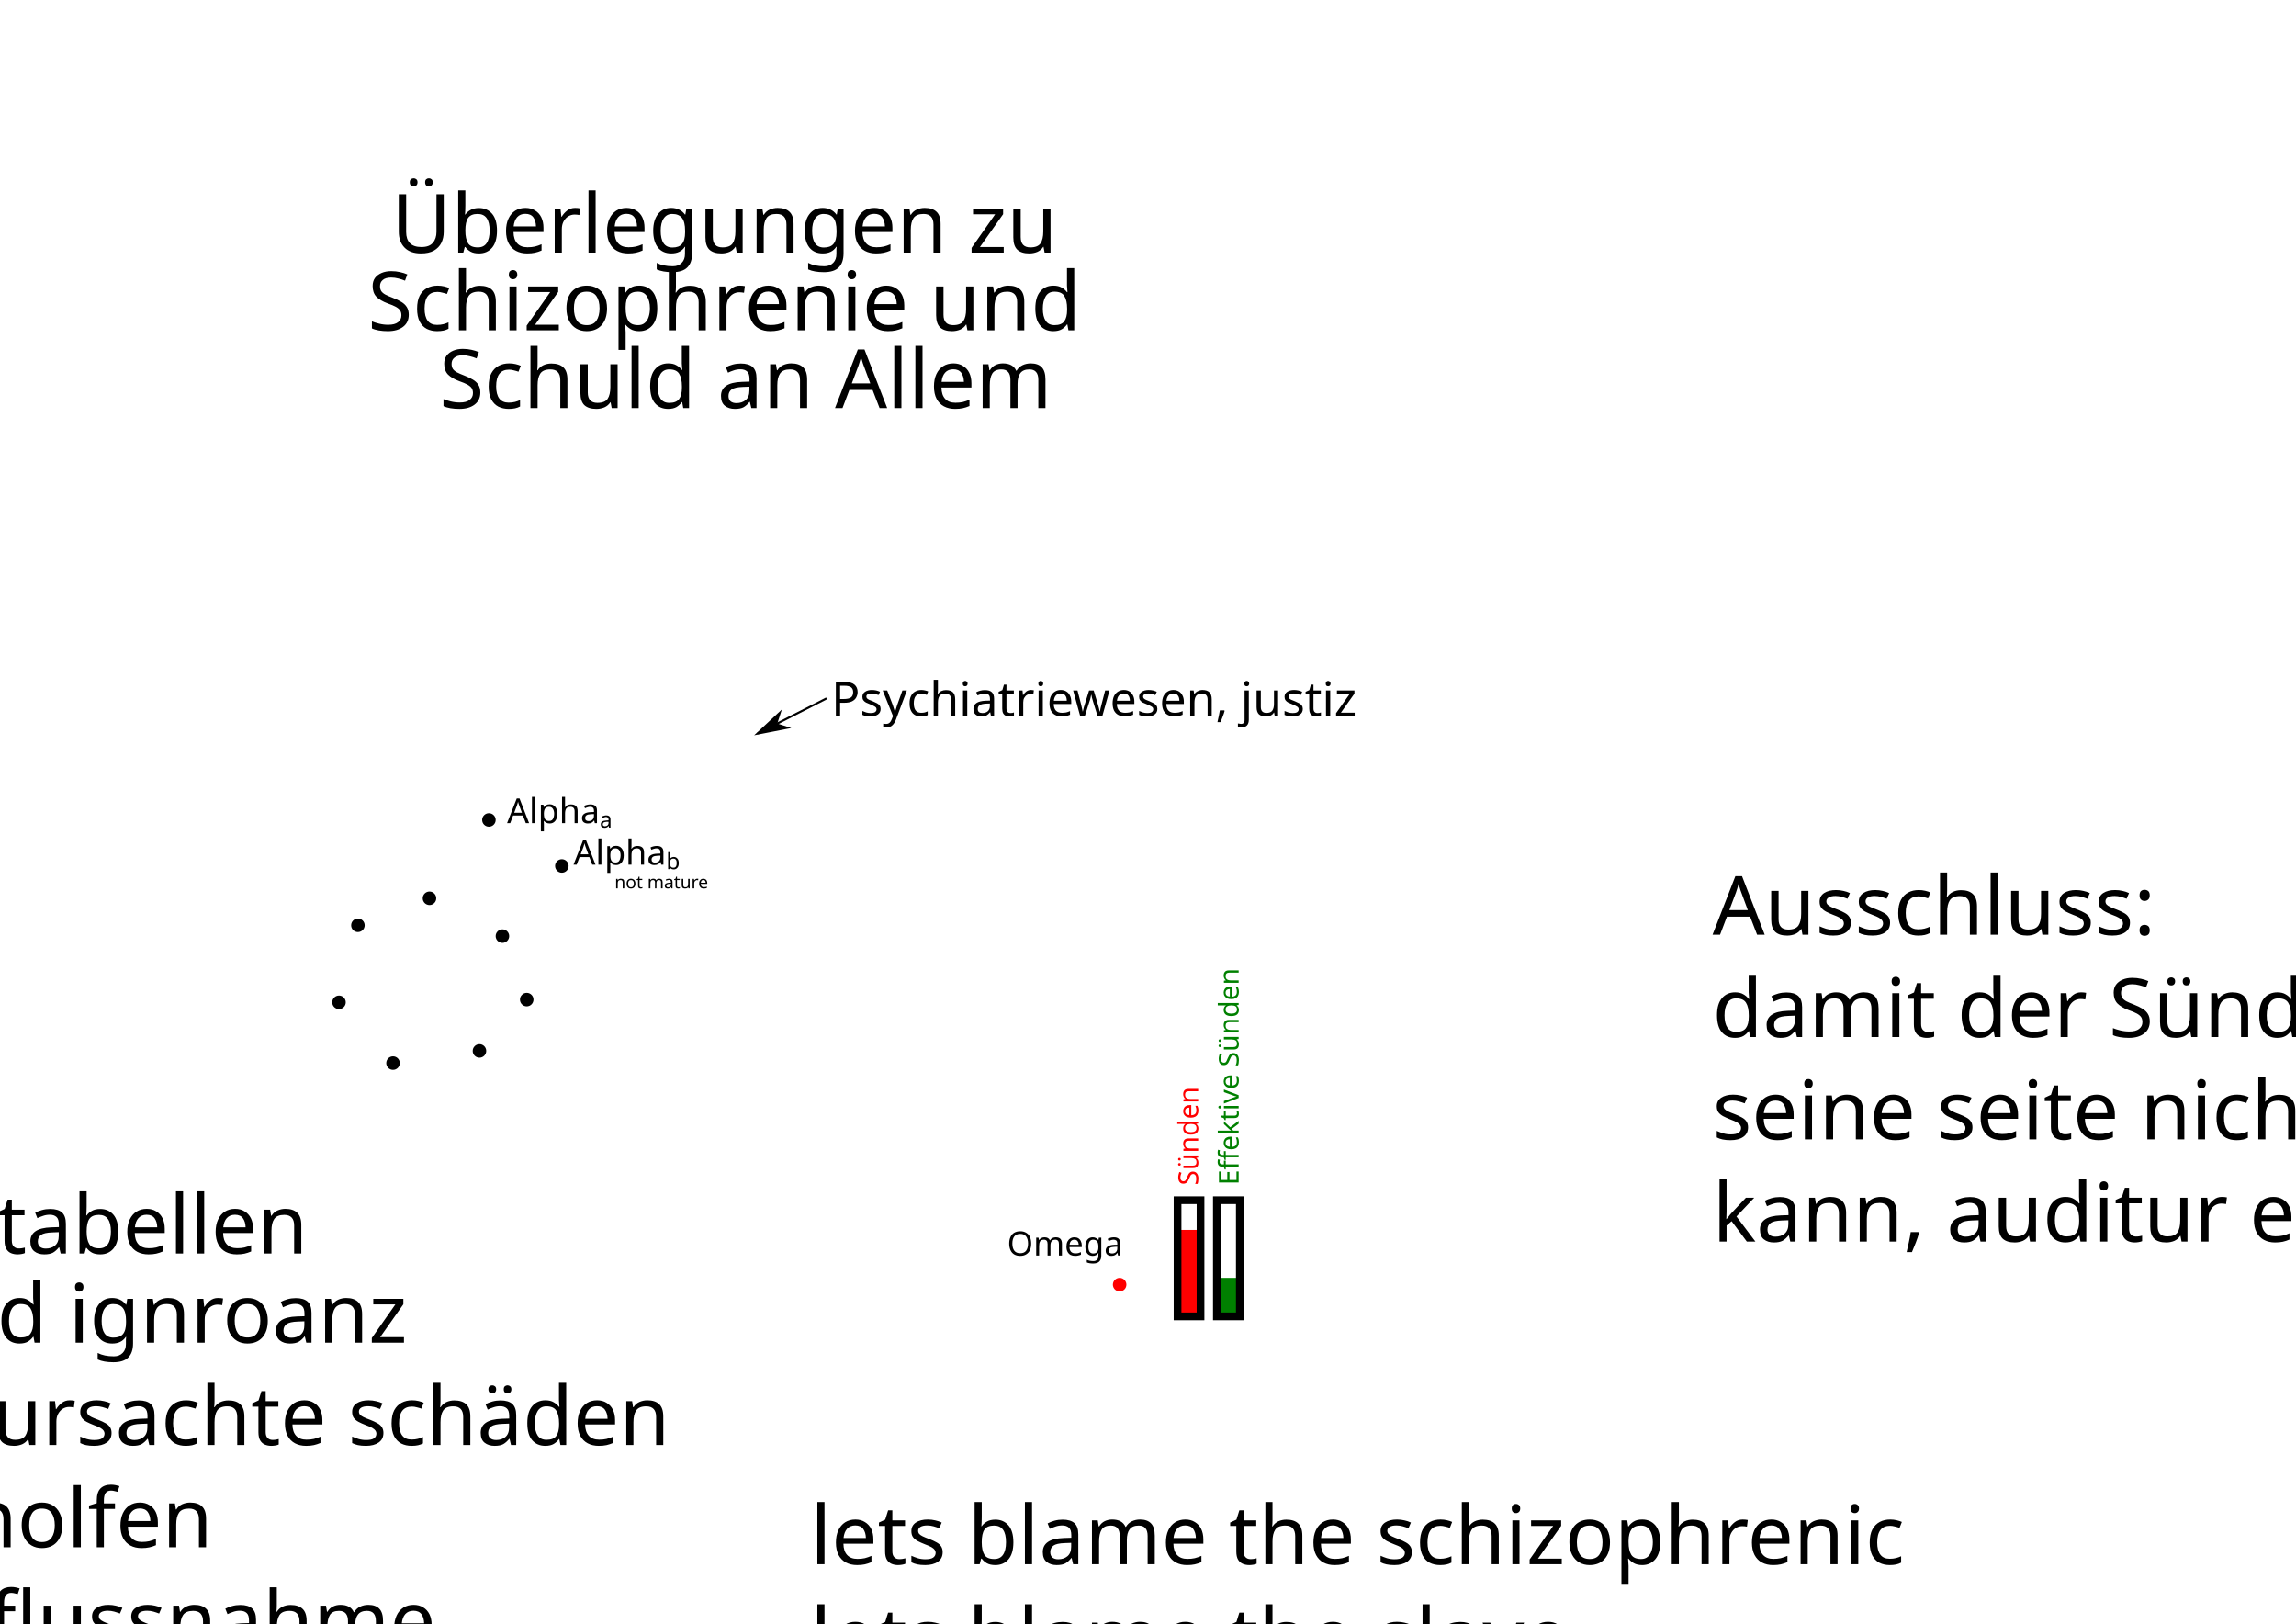
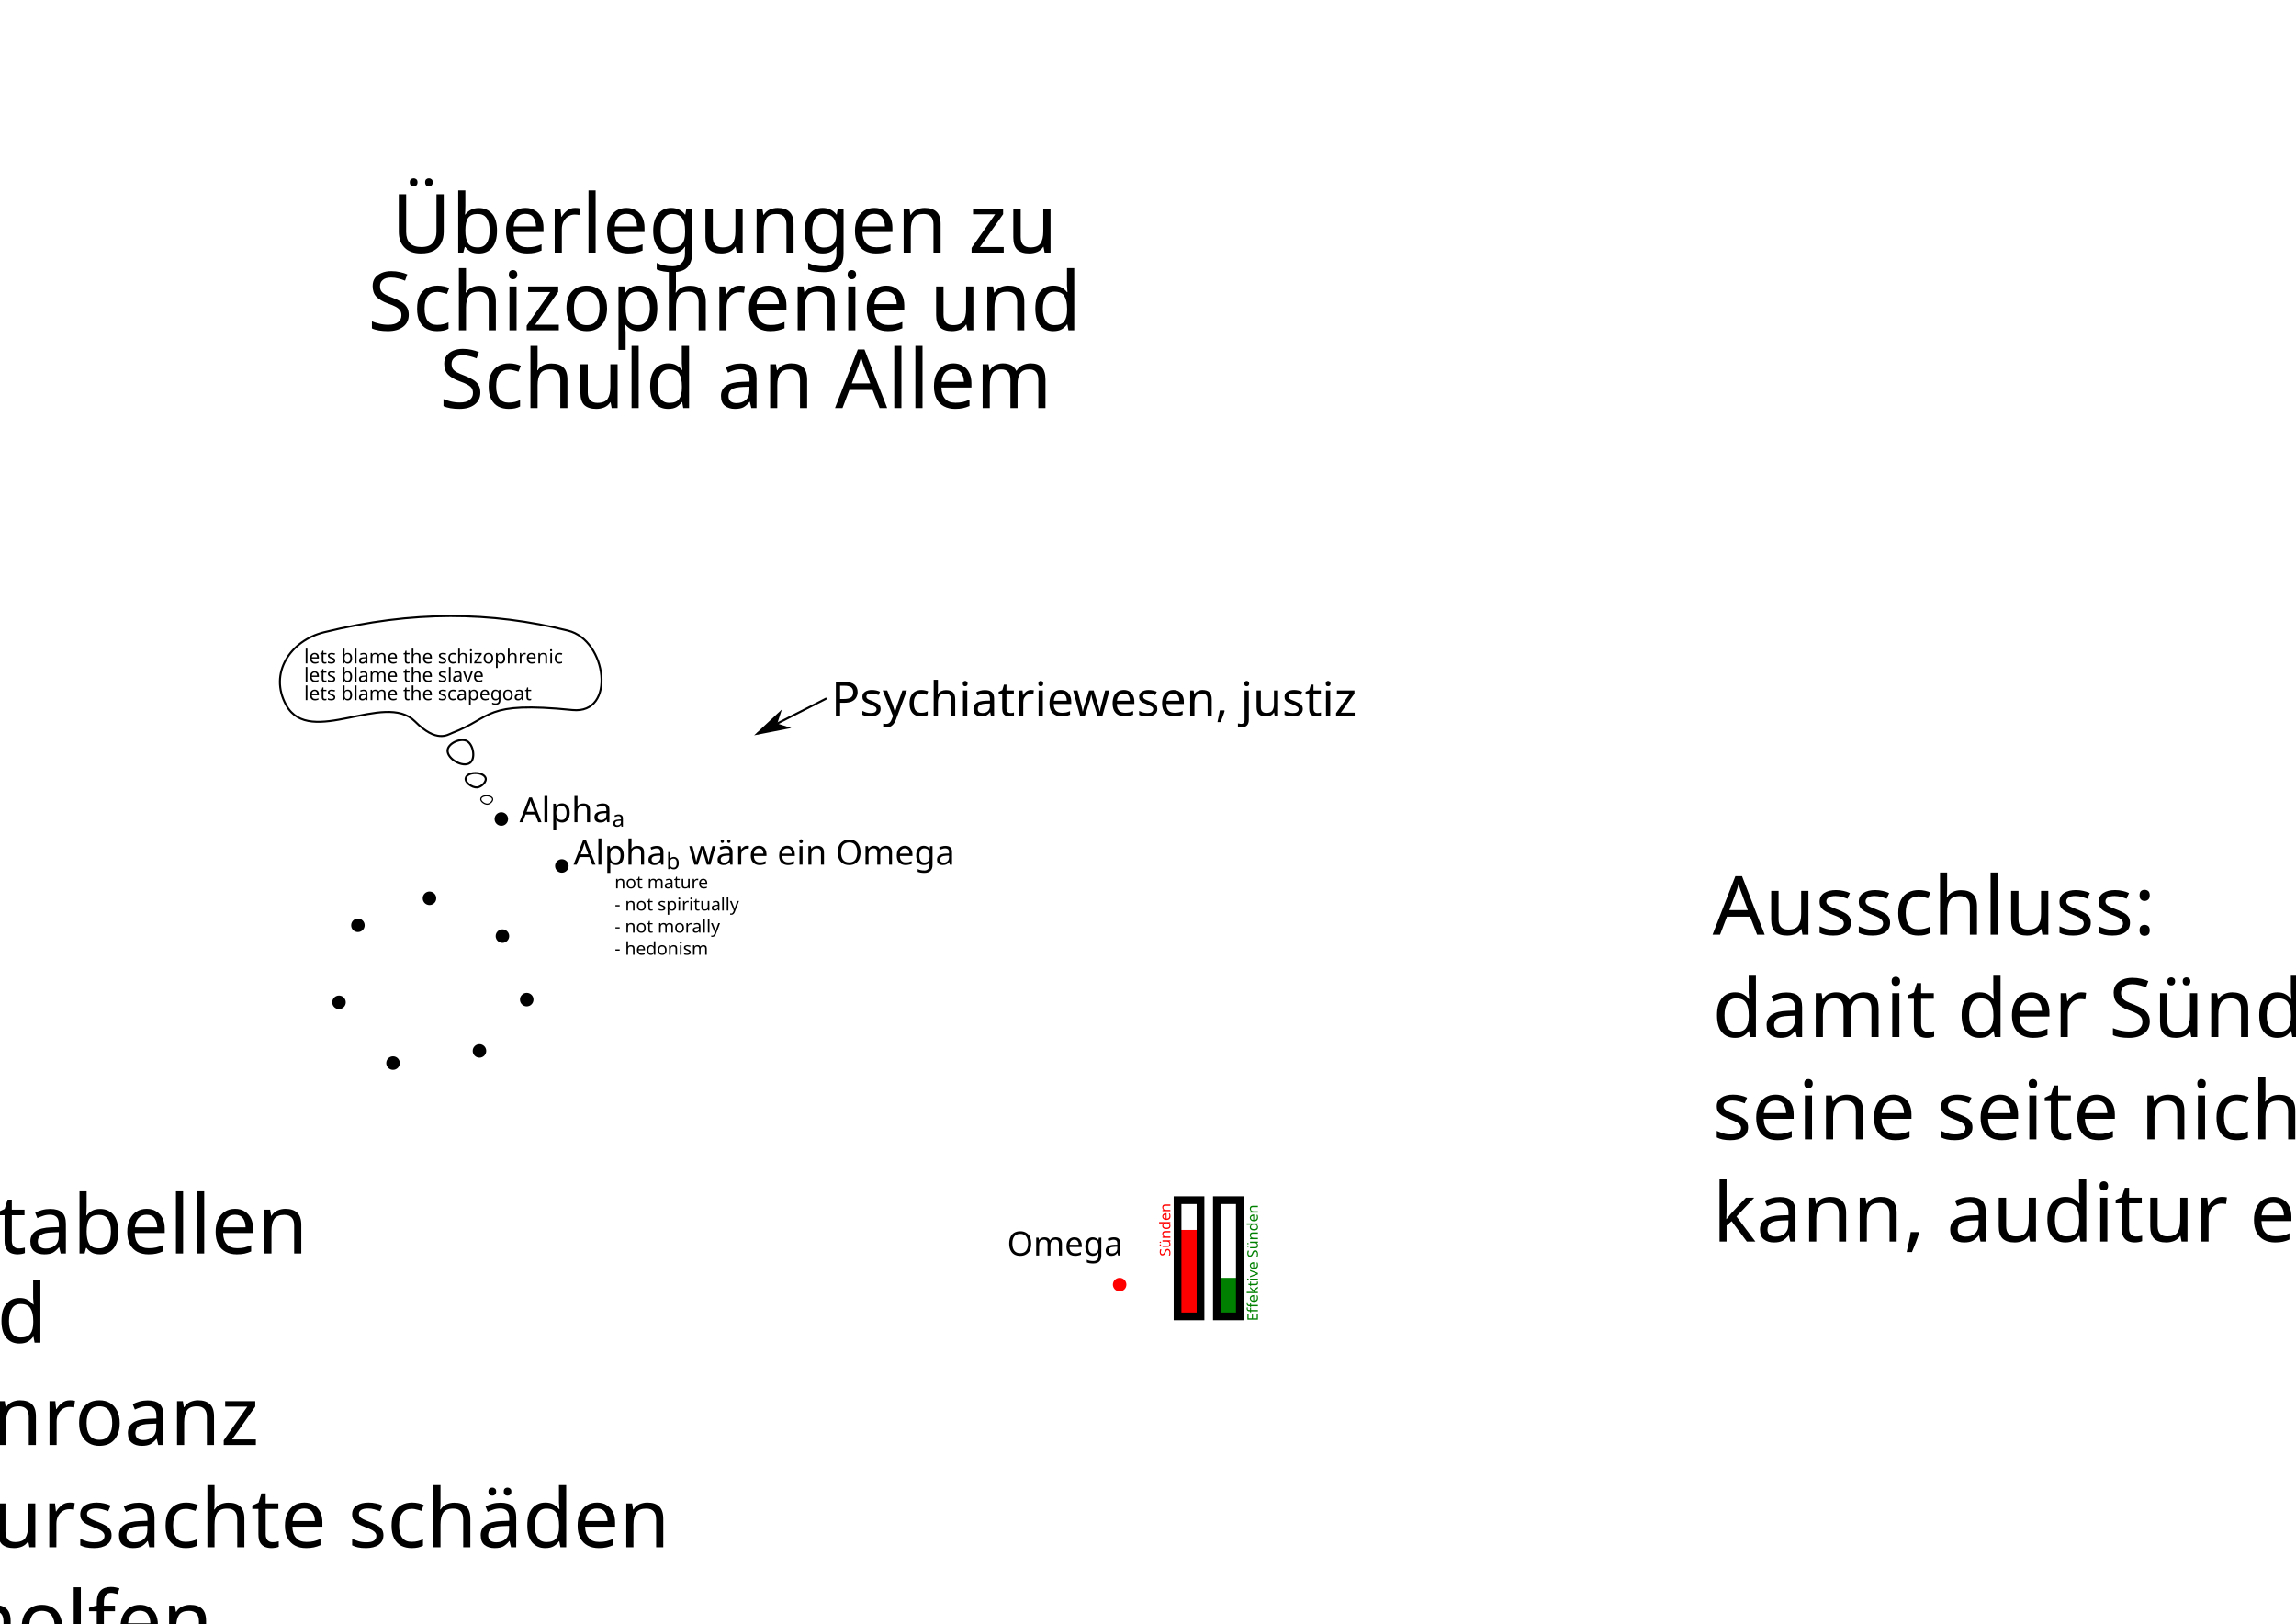
<svg xmlns="http://www.w3.org/2000/svg" width="297mm" height="210mm" viewBox="0 0 297 210" version="1.1" id="svg5">
  <defs id="defs2">
    <marker style="overflow:visible" id="Arrow1Lend" refX="0" refY="0" orient="auto">
      <path transform="matrix(-0.8,0,0,-0.8,-10,0)" style="fill:context-stroke;fill-rule:evenodd;stroke:context-stroke;stroke-width:1pt" d="M 0,0 5,-5 -12.5,0 5,5 Z" id="path21697" />
    </marker>
  </defs>
  <g id="layer1">
-     <circle style="fill:#000000;stroke-width:10" id="path846" cx="63.244" cy="106.046" r="0.874" />
+     <circle style="fill:#000000;stroke-width:10" id="path846" cx="64.849" cy="105.923" r="0.874" />
    <circle style="fill:#000000;stroke-width:10" id="path846-8" cx="46.297" cy="119.674" r="0.874" />
    <circle style="fill:#000000;stroke-width:10" id="path846-5" cx="43.851" cy="129.632" r="0.874" />
    <circle style="fill:#000000;stroke-width:10" id="path846-6" cx="50.839" cy="137.494" r="0.874" />
    <circle style="fill:#000000;stroke-width:10" id="path846-7" cx="62.021" cy="135.921" r="0.874" />
    <circle style="fill:#000000;stroke-width:10" id="path846-3" cx="68.135" cy="129.282" r="0.874" />
    <circle style="fill:#000000;stroke-width:10" id="path846-3-9" cx="55.556" cy="116.179" r="0.874" />
    <circle style="fill:#000000;stroke-width:10" id="path846-3-1" cx="64.991" cy="121.071" r="0.874" />
    <circle style="fill:#000000;stroke-width:10" id="path846-79" cx="72.678" cy="111.997" r="0.874" />
    <circle style="fill:#ff0000;stroke-width:10" id="path846-79-0" cx="144.831" cy="166.145" r="0.874" />
    <text xml:space="preserve" style="font-style:normal;font-weight:normal;font-size:10.583px;line-height:0.95;font-family:sans-serif;fill:#000000;fill-opacity:1;stroke:none;stroke-width:0.265" x="103.341" y="32.67" id="text1897">
      <tspan id="tspan1895" style="text-align:center;text-anchor:middle;stroke-width:0.265" x="103.341" y="32.67">Überlegungen zu</tspan>
      <tspan style="text-align:center;text-anchor:middle;stroke-width:0.265" x="103.341" y="42.724" id="tspan1899">Schizophrenie und</tspan>
      <tspan style="text-align:center;text-anchor:middle;stroke-width:0.265" x="103.341" y="52.778" id="tspan6833">Schuld an Allem</tspan>
    </text>
-     <text xml:space="preserve" style="font-style:normal;font-weight:normal;font-size:4.454px;line-height:1.25;font-family:sans-serif;fill:#000000;fill-opacity:1;stroke:none;stroke-width:0.111" x="65.593" y="106.456" id="text8878">
-       <tspan id="tspan8876" style="stroke-width:0.111" x="65.593" y="106.456">Alpha<tspan style="font-size:2.895px;baseline-shift:sub;stroke-width:0.111" id="tspan52353">a</tspan>
+     <text xml:space="preserve" style="font-style:normal;font-weight:normal;font-size:4.454px;line-height:1.25;font-family:sans-serif;fill:#000000;fill-opacity:1;stroke:none;stroke-width:0.111" x="67.199" y="106.332" id="text8878">
+       <tspan id="tspan8876" style="stroke-width:0.111" x="67.199" y="106.332">Alpha<tspan style="font-size:2.895px;baseline-shift:sub;stroke-width:0.111" id="tspan52353">a</tspan>
      </tspan>
    </text>
    <text xml:space="preserve" style="font-style:normal;font-weight:normal;font-size:4.454px;line-height:1.25;font-family:sans-serif;fill:#000000;fill-opacity:1;stroke:none;stroke-width:0.111" x="74.189" y="111.831" id="text8878-7">
-       <tspan id="tspan8876-4" style="stroke-width:0.111" x="74.189" y="111.831">Alpha<tspan style="font-size:2.895px;baseline-shift:sub;stroke-width:0.111" id="tspan48859">b</tspan>
-       </tspan>
+       <tspan id="tspan8876-4" style="stroke-width:0.111" x="74.189" y="111.831">Alpha<tspan style="font-size:65%;baseline-shift:sub" id="tspan124686">b</tspan> wäre ein Omega</tspan>
    </text>
    <text xml:space="preserve" style="font-style:normal;font-weight:normal;font-size:4.332px;line-height:1.25;font-family:sans-serif;fill:#000000;fill-opacity:1;stroke:none;stroke-width:0.108" x="130.281" y="162.379" id="text13382">
      <tspan id="tspan13380" style="stroke-width:0.108" x="130.281" y="162.379">Omega</tspan>
    </text>
-     <g id="g41766">
-       <g id="g31382" transform="translate(35.0957,36.25149)">
-         <rect style="fill:#ff0000;stroke-width:8.627" id="rect7339" width="2.97" height="11.181" x="117.228" y="122.818" />
-         <rect style="fill:none;stroke:#000000;stroke-width:1;stroke-miterlimit:4;stroke-dasharray:none" id="rect7460" width="2.97" height="15.025" x="117.228" y="118.975" />
-       </g>
-       <g id="g31378" transform="translate(25.50706,34.59177)">
-         <rect style="fill:#008000;stroke-width:5.757" id="rect7339-1" width="2.97" height="4.979" x="131.903" y="130.68" />
-         <rect style="fill:none;stroke:#000000;stroke-width:1;stroke-miterlimit:4;stroke-dasharray:none" id="rect7460-2" width="2.97" height="15.025" x="131.903" y="120.634" />
-       </g>
-       <text xml:space="preserve" style="font-style:normal;font-weight:normal;font-size:3.565px;line-height:0.85;font-family:sans-serif;fill:#000000;fill-opacity:1;stroke:none;stroke-width:0.089" x="-153.307" y="154.989" id="text14610" transform="rotate(-90)">
-         <tspan style="fill:#ff0000;stroke-width:0.089" x="-153.307" y="154.989" id="tspan14612">Sünden</tspan>
-       </text>
-       <text xml:space="preserve" style="font-style:normal;font-weight:normal;font-size:3.565px;line-height:0.85;font-family:sans-serif;fill:#000000;fill-opacity:1;stroke:none;stroke-width:0.089" x="-153.28" y="160.226" id="text14610-4" transform="rotate(-90)">
-         <tspan style="fill:#008000;stroke-width:0.089" x="-153.28" y="160.226" id="tspan14612-0">Effektive Sünden</tspan>
-       </text>
+     <g id="g31382" transform="translate(35.0957,36.25149)">
+       <rect style="fill:#ff0000;stroke-width:8.627" id="rect7339" width="2.97" height="11.181" x="117.228" y="122.818" />
+       <rect style="fill:none;stroke:#000000;stroke-width:1;stroke-miterlimit:4;stroke-dasharray:none" id="rect7460" width="2.97" height="15.025" x="117.228" y="118.975" />
    </g>
+     <g id="g31378" transform="translate(25.50706,34.59177)">
+       <rect style="fill:#008000;stroke-width:5.757" id="rect7339-1" width="2.97" height="4.979" x="131.903" y="130.68" />
+       <rect style="fill:none;stroke:#000000;stroke-width:1;stroke-miterlimit:4;stroke-dasharray:none" id="rect7460-2" width="2.97" height="15.025" x="131.903" y="120.634" />
+     </g>
+     <text xml:space="preserve" style="font-style:normal;font-weight:normal;font-size:1.913px;line-height:0.85;font-family:sans-serif;fill:#000000;fill-opacity:1;stroke:none;stroke-width:0.048" x="-162.481" y="151.387" id="text14610" transform="rotate(-90)">
+       <tspan style="fill:#ff0000;stroke-width:0.048" x="-162.481" y="151.387" id="tspan14612">Sünden</tspan>
+     </text>
+     <text xml:space="preserve" style="font-style:normal;font-weight:normal;font-size:1.913px;line-height:0.85;font-family:sans-serif;fill:#000000;fill-opacity:1;stroke:none;stroke-width:0.048" x="-170.867" y="162.721" id="text14610-4" transform="rotate(-90)">
+       <tspan style="fill:#008000;stroke-width:0.048" x="-170.867" y="162.721" id="tspan14612-0">Effektive Sünden</tspan>
+     </text>
    <text xml:space="preserve" style="font-style:normal;font-weight:normal;font-size:6.138px;line-height:1.25;font-family:sans-serif;fill:#000000;fill-opacity:1;stroke:none;stroke-width:0.153" x="107.531" y="92.591" id="text21365">
      <tspan id="tspan21363" style="stroke-width:0.153" x="107.531" y="92.591">Psychiatriewesen, justiz</tspan>
    </text>
    <path style="fill:none;stroke:#000000;stroke-width:0.265px;stroke-linecap:butt;stroke-linejoin:miter;stroke-opacity:1;marker-end:url(#Arrow1Lend)" d="m 106.92,90.323 -8.91,4.542" id="path21692" />
-     <text xml:space="preserve" style="font-style:normal;font-weight:normal;font-size:10.583px;line-height:1.25;font-family:sans-serif;fill:#000000;fill-opacity:1;stroke:none;stroke-width:0.265" x="104.824" y="202.309" id="text42650">
-       <tspan id="tspan42648" style="stroke-width:0.265" x="104.824" y="202.309">lets blame the schizophrenic</tspan>
-       <tspan style="stroke-width:0.265" x="104.824" y="215.539" id="tspan42652">lets blame the slave</tspan>
-       <tspan style="stroke-width:0.265" x="104.824" y="228.768" id="tspan42654">lets blame the scapegoat</tspan>
+     <text xml:space="preserve" style="font-style:normal;font-weight:normal;font-size:2.504px;line-height:0.95;font-family:sans-serif;fill:#000000;fill-opacity:1;stroke:none;stroke-width:0.063" x="39.326" y="85.796" id="text42650">
+       <tspan id="tspan42648" style="stroke-width:0.063" x="39.326" y="85.796">lets blame the schizophrenic</tspan>
+       <tspan style="stroke-width:0.063" x="39.326" y="88.174" id="tspan42652">lets blame the slave</tspan>
+       <tspan style="stroke-width:0.063" x="39.326" y="90.553" id="tspan42654">lets blame the scapegoat</tspan>
    </text>
    <text xml:space="preserve" style="font-style:normal;font-weight:normal;font-size:10.583px;line-height:1.25;font-family:sans-serif;fill:#000000;fill-opacity:1;stroke:none;stroke-width:0.265" x="221.527" y="120.896" id="text54803">
      <tspan id="tspan54801" style="stroke-width:0.265" x="221.527" y="120.896">Ausschluss:</tspan>
      <tspan style="stroke-width:0.265" x="221.527" y="134.126" id="tspan54805">damit der Sündenbock</tspan>
      <tspan style="stroke-width:0.265" x="221.527" y="147.355" id="tspan54807">seine seite nicht darlegen</tspan>
      <tspan style="stroke-width:0.265" x="221.527" y="160.584" id="tspan54809">kann, auditur et altera pars</tspan>
    </text>
    <text xml:space="preserve" style="font-style:normal;font-weight:normal;font-size:10.583px;line-height:1.25;font-family:sans-serif;fill:#000000;fill-opacity:1;stroke:none;stroke-width:0.265" x="-34.941" y="173.658" id="text57346">
-       <tspan id="tspan57344" style="stroke-width:0.265" x="-34.941" y="173.658">d1: Geld ignroanz</tspan>
-       <tspan style="stroke-width:0.265" x="-34.941" y="186.887" id="tspan57348">d2: verursachte schäden</tspan>
-       <tspan style="stroke-width:0.265" x="-34.941" y="200.116" id="tspan57350">d3: geholfen</tspan>
-       <tspan style="stroke-width:0.265" x="-34.941" y="213.345" id="tspan67720">d4: einflussnahme</tspan>
-       <tspan style="stroke-width:0.265" x="-34.941" y="226.574" id="tspan74308">d5: egoism</tspan>
-       <tspan style="stroke-width:0.265" x="-34.941" y="239.803" id="tspan80456">d6: altersdifferenz</tspan>
+       <tspan id="tspan57344" style="stroke-width:0.265" x="-34.941" y="173.658">d1: Geld </tspan>
+       <tspan style="stroke-width:0.265" x="-34.941" y="186.887" id="tspan94112">d1b: ignroanz</tspan>
+       <tspan style="stroke-width:0.265" x="-34.941" y="200.116" id="tspan57348">d2: verursachte schäden</tspan>
+       <tspan style="stroke-width:0.265" x="-34.941" y="213.345" id="tspan57350">d3: geholfen</tspan>
+       <tspan style="stroke-width:0.265" x="-34.941" y="226.574" id="tspan67720">d4: einflussnahme</tspan>
+       <tspan style="stroke-width:0.265" x="-34.941" y="239.803" id="tspan74308">d5: egoism</tspan>
+       <tspan style="stroke-width:0.265" x="-34.941" y="253.032" id="tspan80456">d6: altersdifferenz</tspan>
    </text>
    <text xml:space="preserve" style="font-style:normal;font-weight:normal;font-size:10.583px;line-height:1.25;font-family:sans-serif;fill:#000000;fill-opacity:1;stroke:none;stroke-width:0.265" x="-59.051" y="162.127" id="text57919">
      <tspan id="tspan57917" style="stroke-width:0.265" x="-59.051" y="162.127">Dimensionstabellen</tspan>
    </text>
    <text xml:space="preserve" style="font-style:normal;font-weight:normal;font-size:2.291px;line-height:1.25;font-family:sans-serif;fill:#000000;fill-opacity:1;stroke:none;stroke-width:0.057" x="79.517" y="114.899" id="text73614">
      <tspan id="tspan73612" style="stroke-width:0.057" x="79.517" y="114.899">not mature</tspan>
+       <tspan style="stroke-width:0.057" x="79.517" y="117.763" id="tspan103892">- not spiritually</tspan>
+       <tspan style="stroke-width:0.057" x="79.517" y="120.626" id="tspan103896">- not morally</tspan>
+       <tspan style="stroke-width:0.057" x="79.517" y="123.49" id="tspan134975">- hedonism</tspan>
    </text>
+     <path style="fill:none;stroke:#000000;stroke-width:0.257;stroke-linecap:round;stroke-linejoin:round;stroke-miterlimit:4;stroke-dasharray:none;stroke-opacity:1" d="m 58.469,94.805 c -0.568,0.216 -1.991,1.316 -4.784,-1.495 -3.943,-3.969 -13.571,3.438 -16.656,-2.096 -2.302,-4.129 0.523,-8.37 4.901,-9.448 11.438,-2.817 21.566,-2.691 31.549,-0.205 5.045,1.256 6.251,10.839 0.573,10.267 -11.589,-1.167 -10.214,0.931 -15.583,2.977 z" id="path99243" />
+     <path style="fill:none;stroke:#000000;stroke-width:0.265px;stroke-linecap:butt;stroke-linejoin:miter;stroke-opacity:1" d="m 57.894,97.074 c 0.024,-0.93 1.682,-1.674 2.502,-1.235 0.842,0.451 1.161,2.306 0.371,2.841 -0.908,0.615 -2.9,-0.509 -2.872,-1.606 z" id="path102188" />
+     <path style="fill:none;stroke:#000000;stroke-width:0.265px;stroke-linecap:butt;stroke-linejoin:miter;stroke-opacity:1" d="m 60.263,100.565 c 0.296,-0.79 2.179,-0.767 2.532,0 0.232,0.504 -0.527,1.226 -1.081,1.266 -0.64,0.047 -1.677,-0.665 -1.452,-1.266 z" id="path102190" />
+     <path style="fill:none;stroke:#000000;stroke-width:0.155px;stroke-linecap:butt;stroke-linejoin:miter;stroke-opacity:1" d="m 62.212,103.257 c 0.174,-0.464 1.28,-0.45 1.488,0 0.137,0.296 -0.31,0.72 -0.635,0.744 -0.376,0.028 -0.985,-0.391 -0.853,-0.744 z" id="path102190-3" />
  </g>
</svg>
